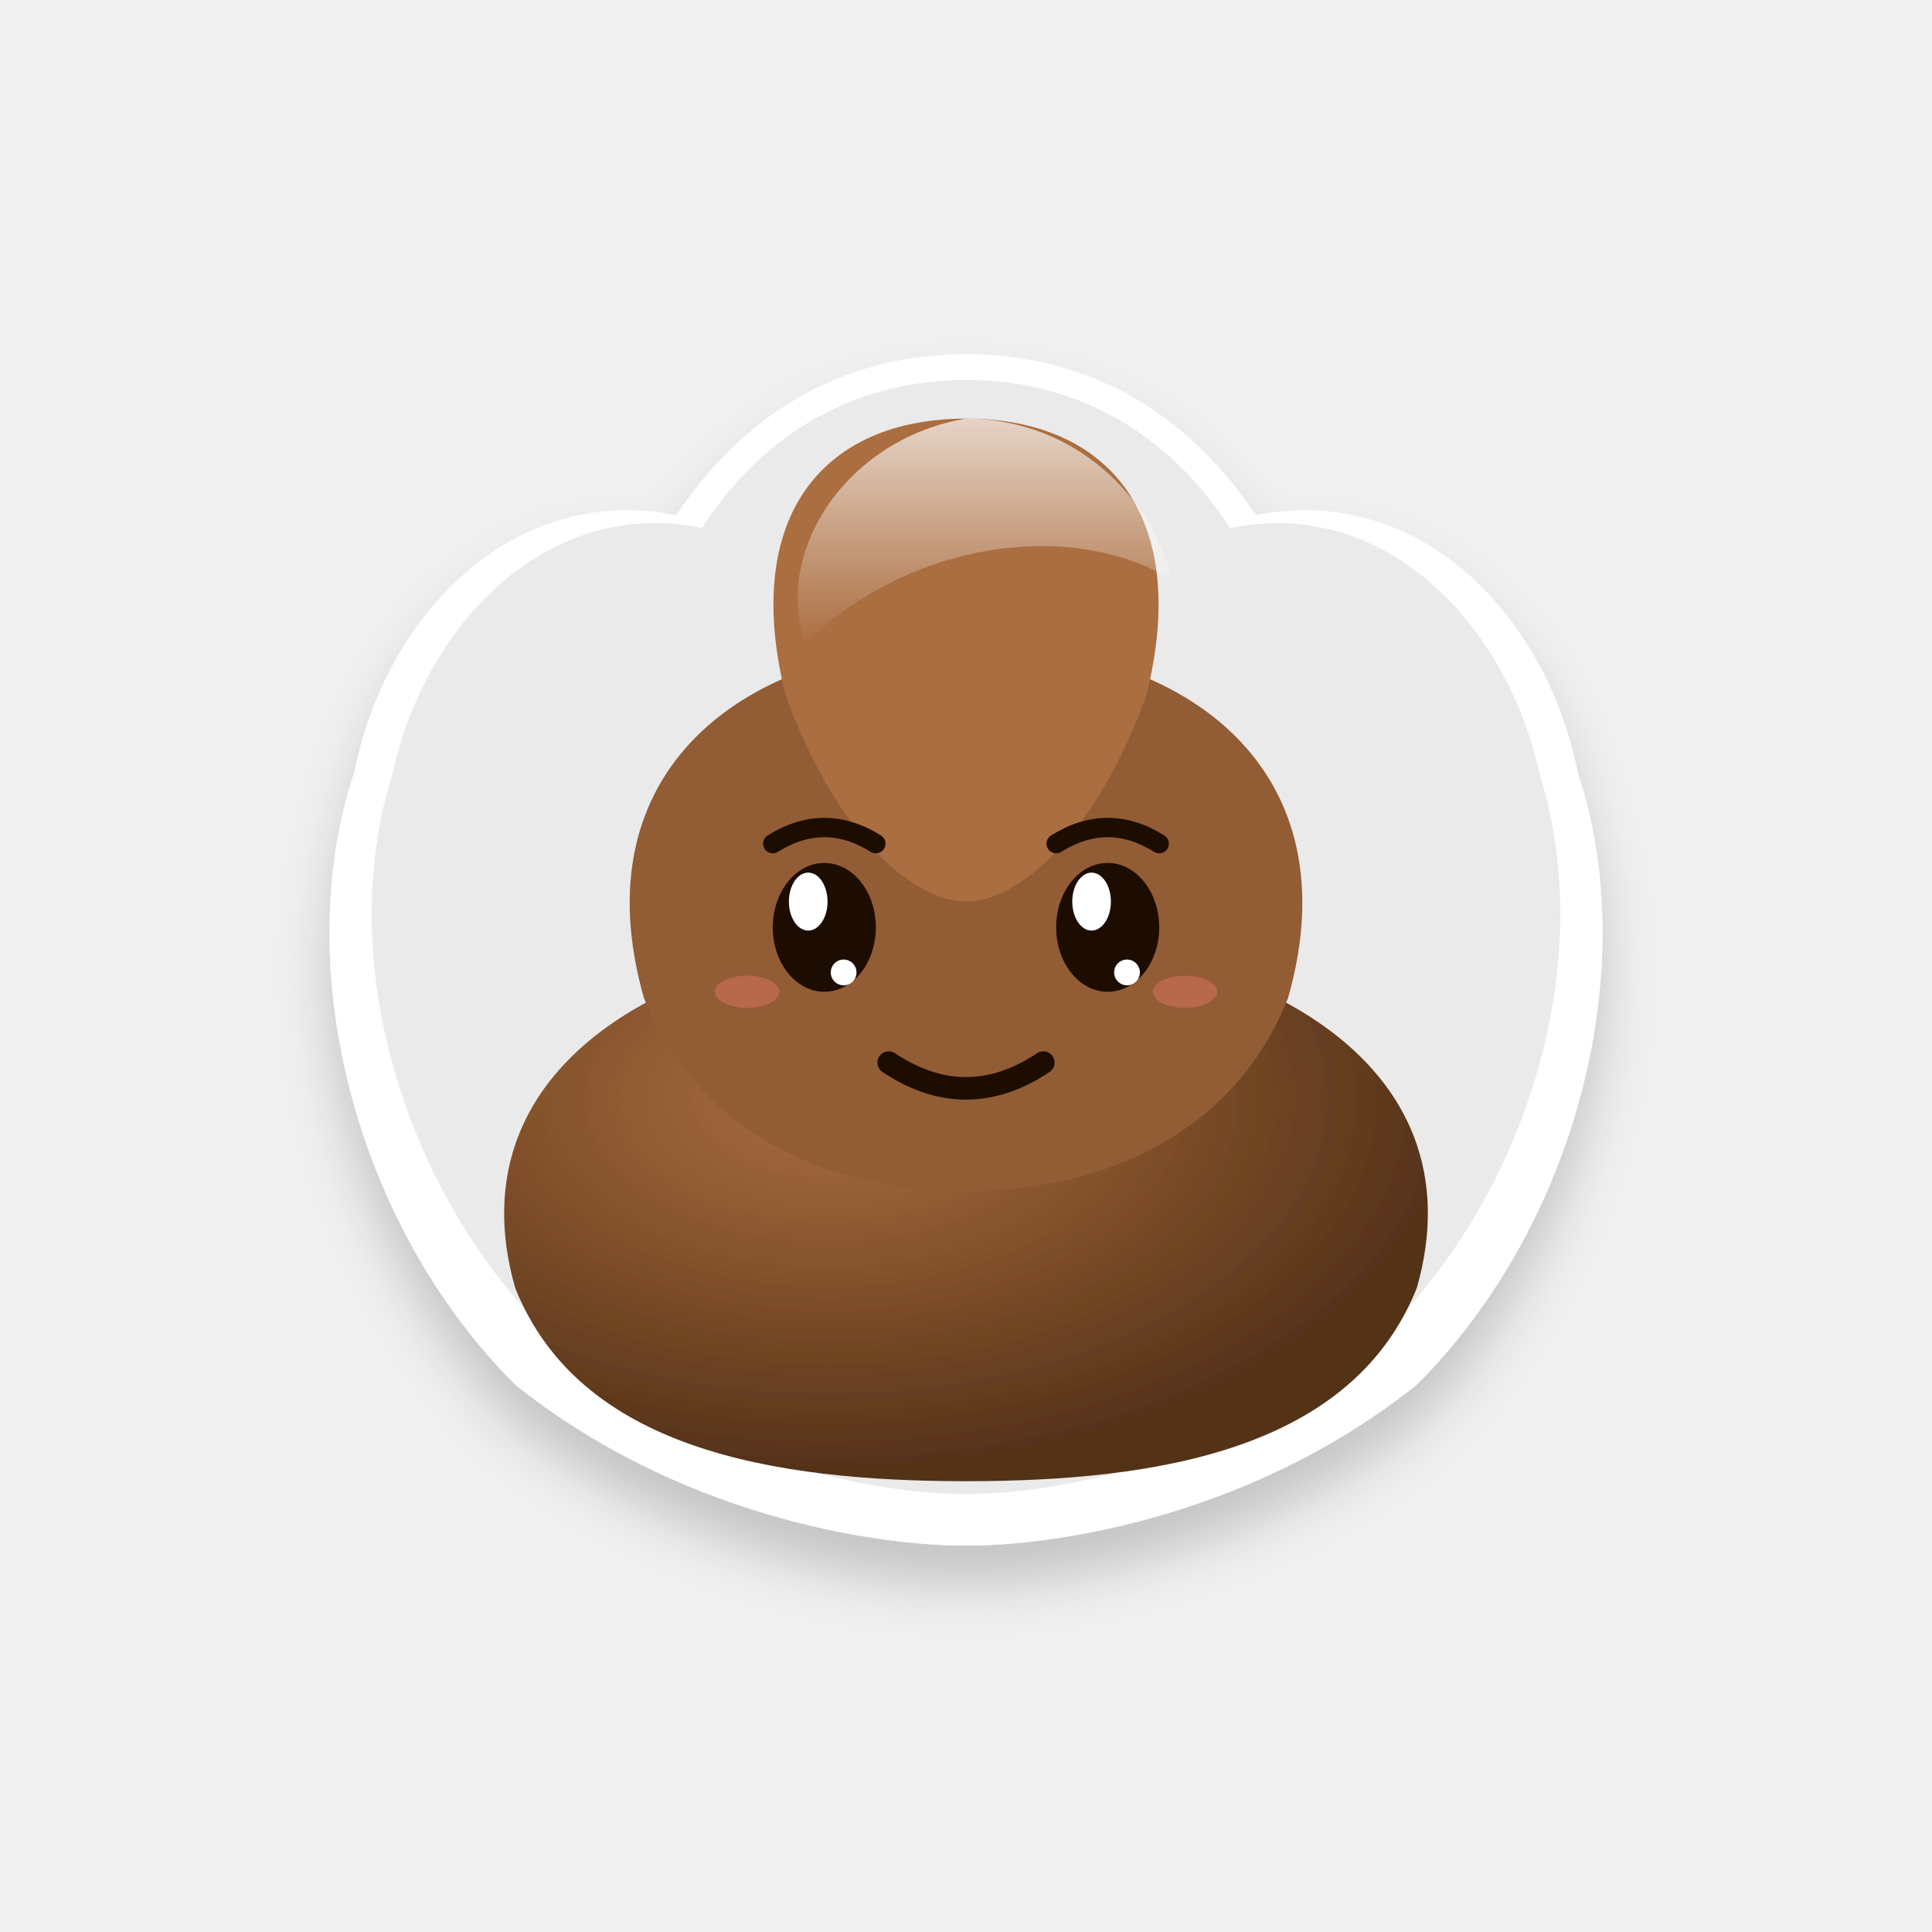
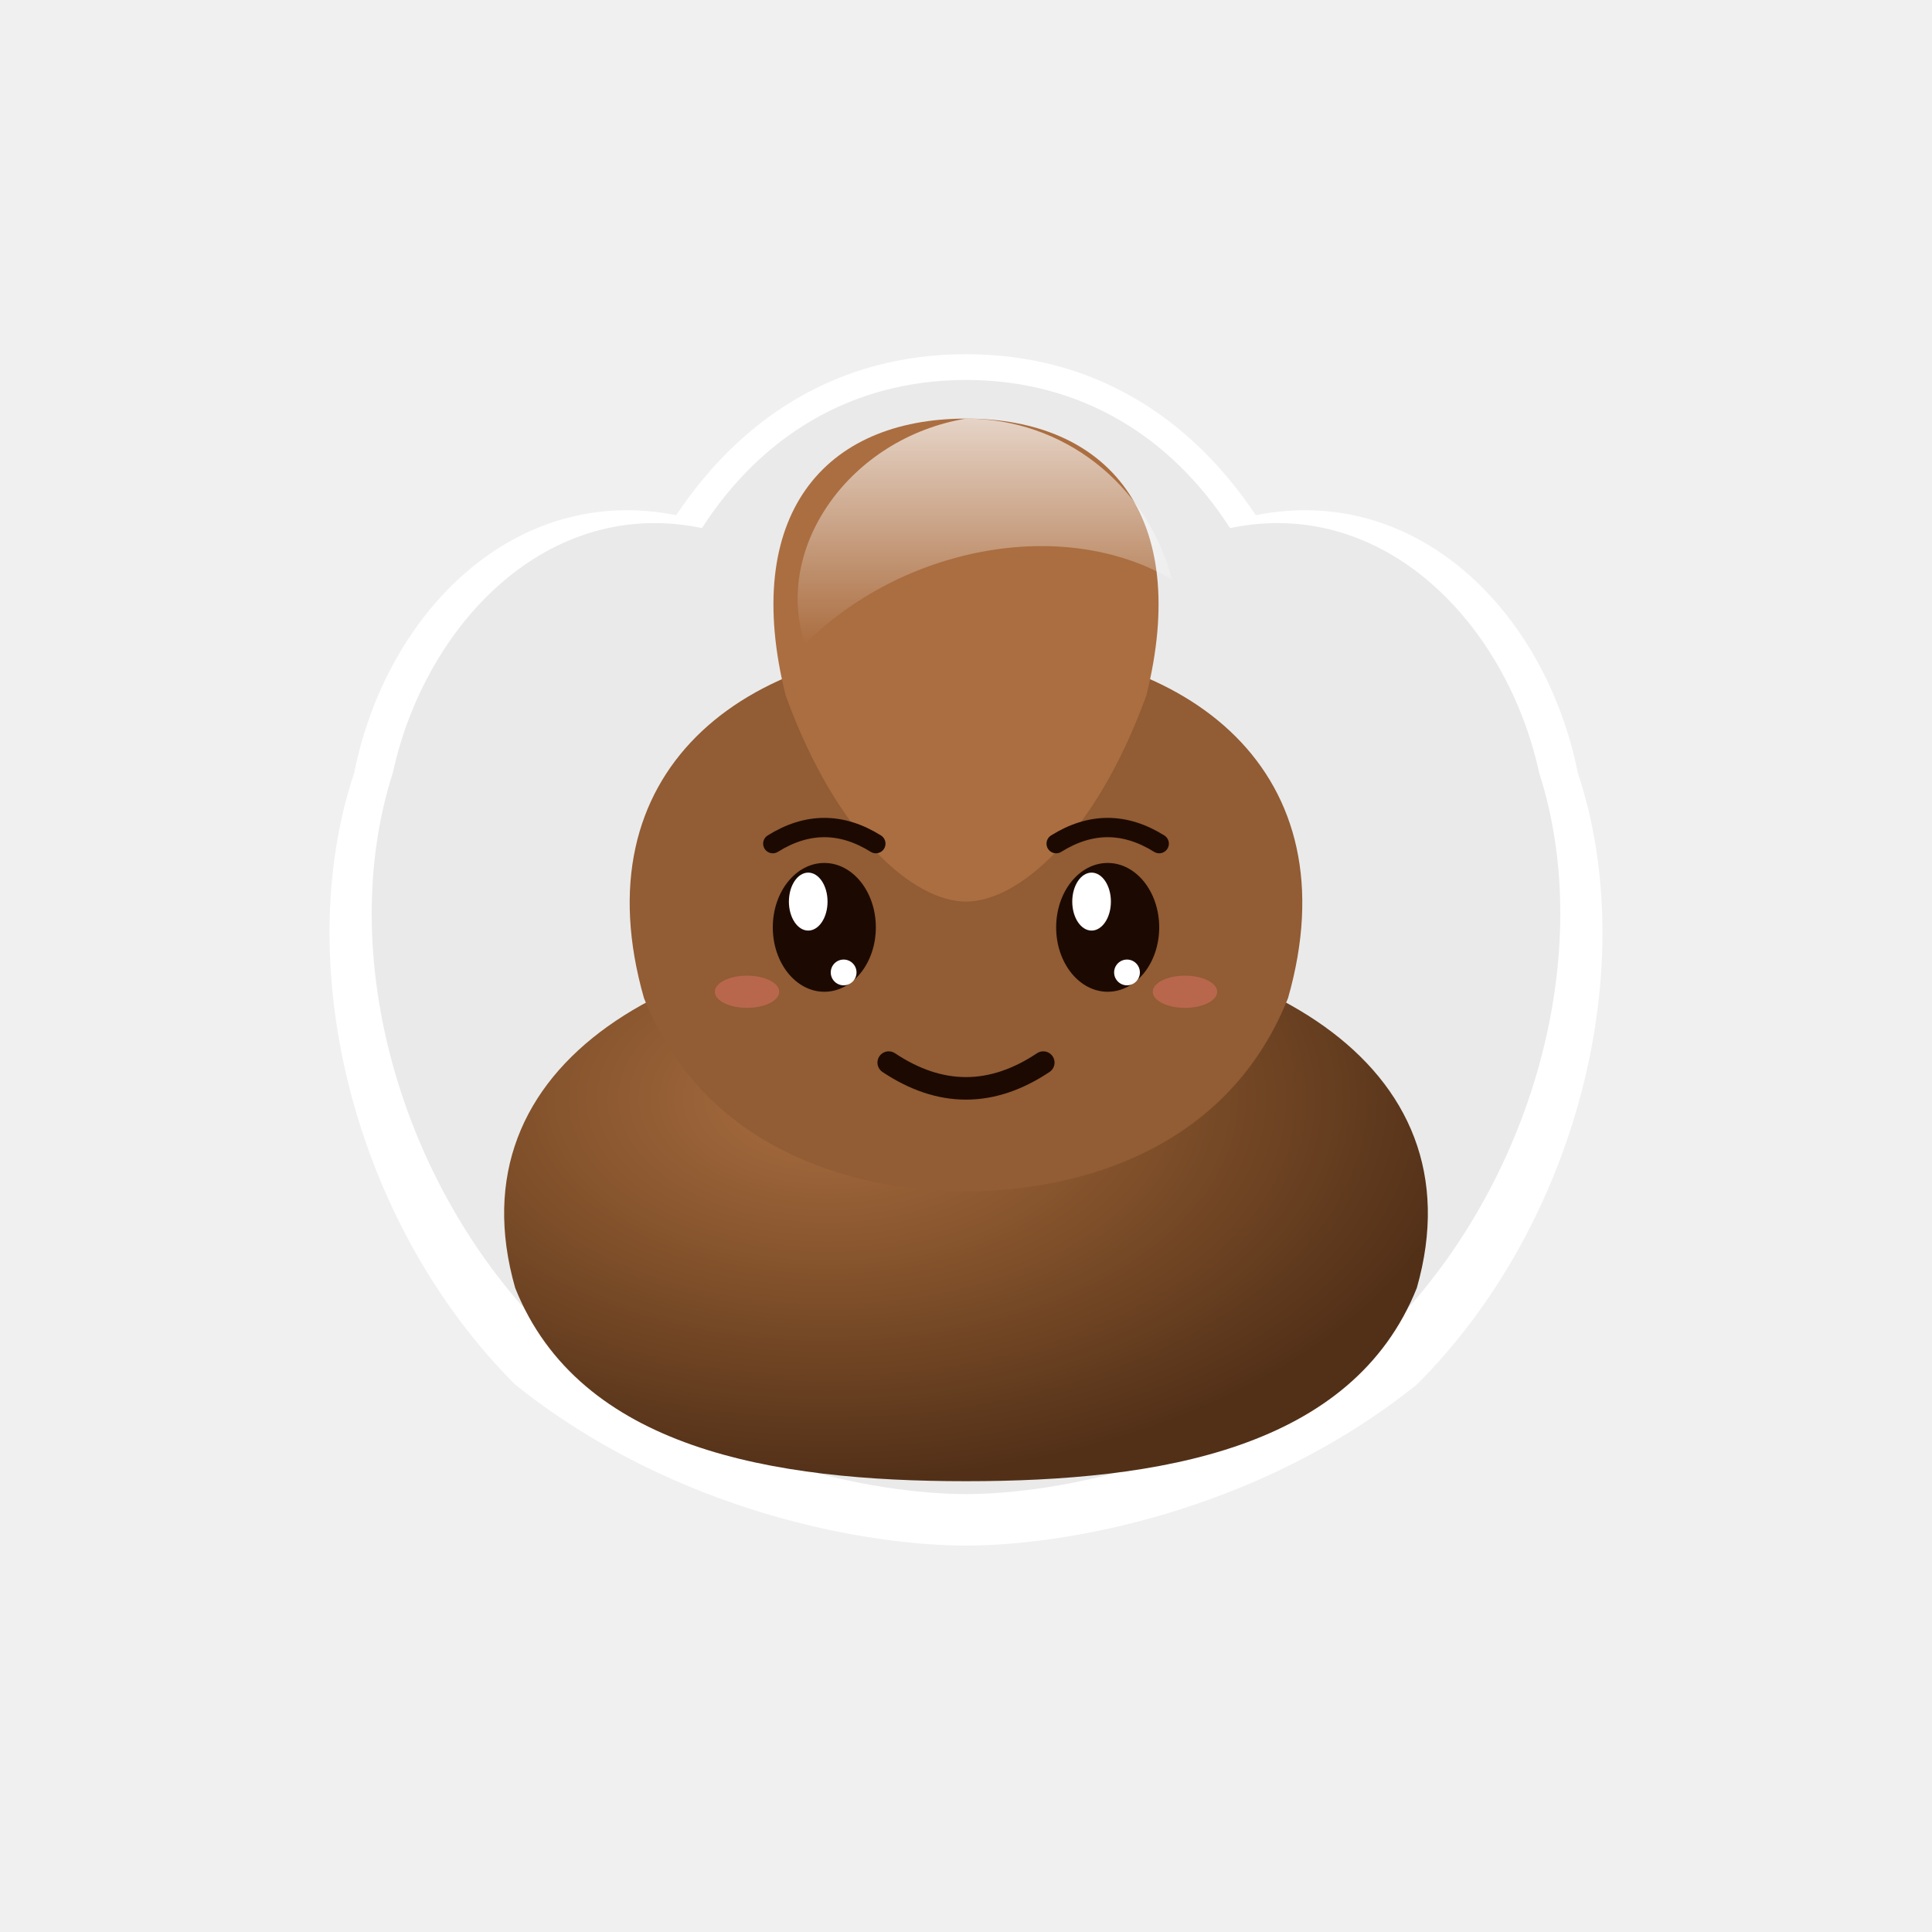
<svg xmlns="http://www.w3.org/2000/svg" viewBox="0 0 300 300" width="300" height="300">
  <defs>
-     <filter id="sticker-shadow" x="-20%" y="-20%" width="140%" height="140%">
-       <feDropShadow dx="0" dy="6" stdDeviation="4" flood-color="#000000" flood-opacity="0.18" />
-     </filter>
    <radialGradient id="bg-poop-d3" cx="35%" cy="30%" r="70%">
      <stop offset="0%" stop-color="#ab6e41" />
      <stop offset="50%" stop-color="#80502a" />
      <stop offset="100%" stop-color="#523018" />
    </radialGradient>
    <linearGradient id="highlight-d3" x1="0" y1="0" x2="0" y2="1">
      <stop offset="0%" stop-color="#ffffff" stop-opacity="0.7" />
      <stop offset="100%" stop-color="#ffffff" stop-opacity="0" />
    </linearGradient>
  </defs>
-   <g filter="url(#sticker-shadow)">
+   <g>
    <path d="M150 55               C170 55, 185 65, 195 80               C220 75, 240 95, 245 120               C255 150, 245 190, 220 215               C195 235, 165 240, 150 240               C135 240, 105 235, 80 215               C55 190, 45 150, 55 120               C60 95, 80 75, 105 80               C115 65, 130 55, 150 55 Z" fill="#ffffff" />
    <path d="M150 59               C168 59, 182 68, 191 82               C215 77, 234 97, 239 120               C248 148, 238 184, 215 207               C192 227, 164 232, 150 232               C136 232, 108 227, 85 207               C62 184, 52 148, 61 120               C66 97, 85 77, 109 82               C118 68, 132 59, 150 59 Z" fill="#eaeaea" />
    <path d="M150 145               C195 145, 230 165, 220 200               C210 225, 180 230, 150 230               C120 230, 90 225, 80 200               C70 165, 105 145, 150 145 Z" fill="url(#bg-poop-d3)" />
    <path d="M150 100               C185 100, 210 120, 200 155               C190 180, 165 185, 150 185               C135 185, 110 180, 100 155               C90 120, 115 100, 150 100 Z" fill="#925c34" />
    <path d="M150 65               C172 65, 185 80, 178 108               C170 130, 158 140, 150 140               C142 140, 130 130, 122 108               C115 80, 128 65, 150 65 Z" fill="#ab6e41" />
    <path d="M150 65 C165 65, 178 75, 182 90 C165 80, 140 85, 125 100 C120 85, 132 68, 150 65 Z" fill="url(#highlight-d3)" />
    <ellipse cx="128" cy="144" rx="8" ry="10" fill="#1c0a02" />
    <ellipse cx="172" cy="144" rx="8" ry="10" fill="#1c0a02" />
    <ellipse cx="125.5" cy="140" rx="3" ry="4.5" fill="#ffffff" />
    <ellipse cx="169.5" cy="140" rx="3" ry="4.5" fill="#ffffff" />
    <circle cx="131" cy="151" r="2" fill="#ffffff" />
    <circle cx="175" cy="151" r="2" fill="#ffffff" />
    <path d="M120 131 Q128 126 136 131" fill="none" stroke="#1c0a02" stroke-width="3" stroke-linecap="round" />
    <path d="M180 131 Q172 126 164 131" fill="none" stroke="#1c0a02" stroke-width="3" stroke-linecap="round" />
    <path d="M138 165 Q150 173 162 165" fill="none" stroke="#1c0a02" stroke-width="3.5" stroke-linecap="round" />
    <ellipse cx="116" cy="154" rx="5" ry="2.5" fill="#ff7b7b" opacity="0.35" />
    <ellipse cx="184" cy="154" rx="5" ry="2.5" fill="#ff7b7b" opacity="0.35" />
  </g>
</svg>
